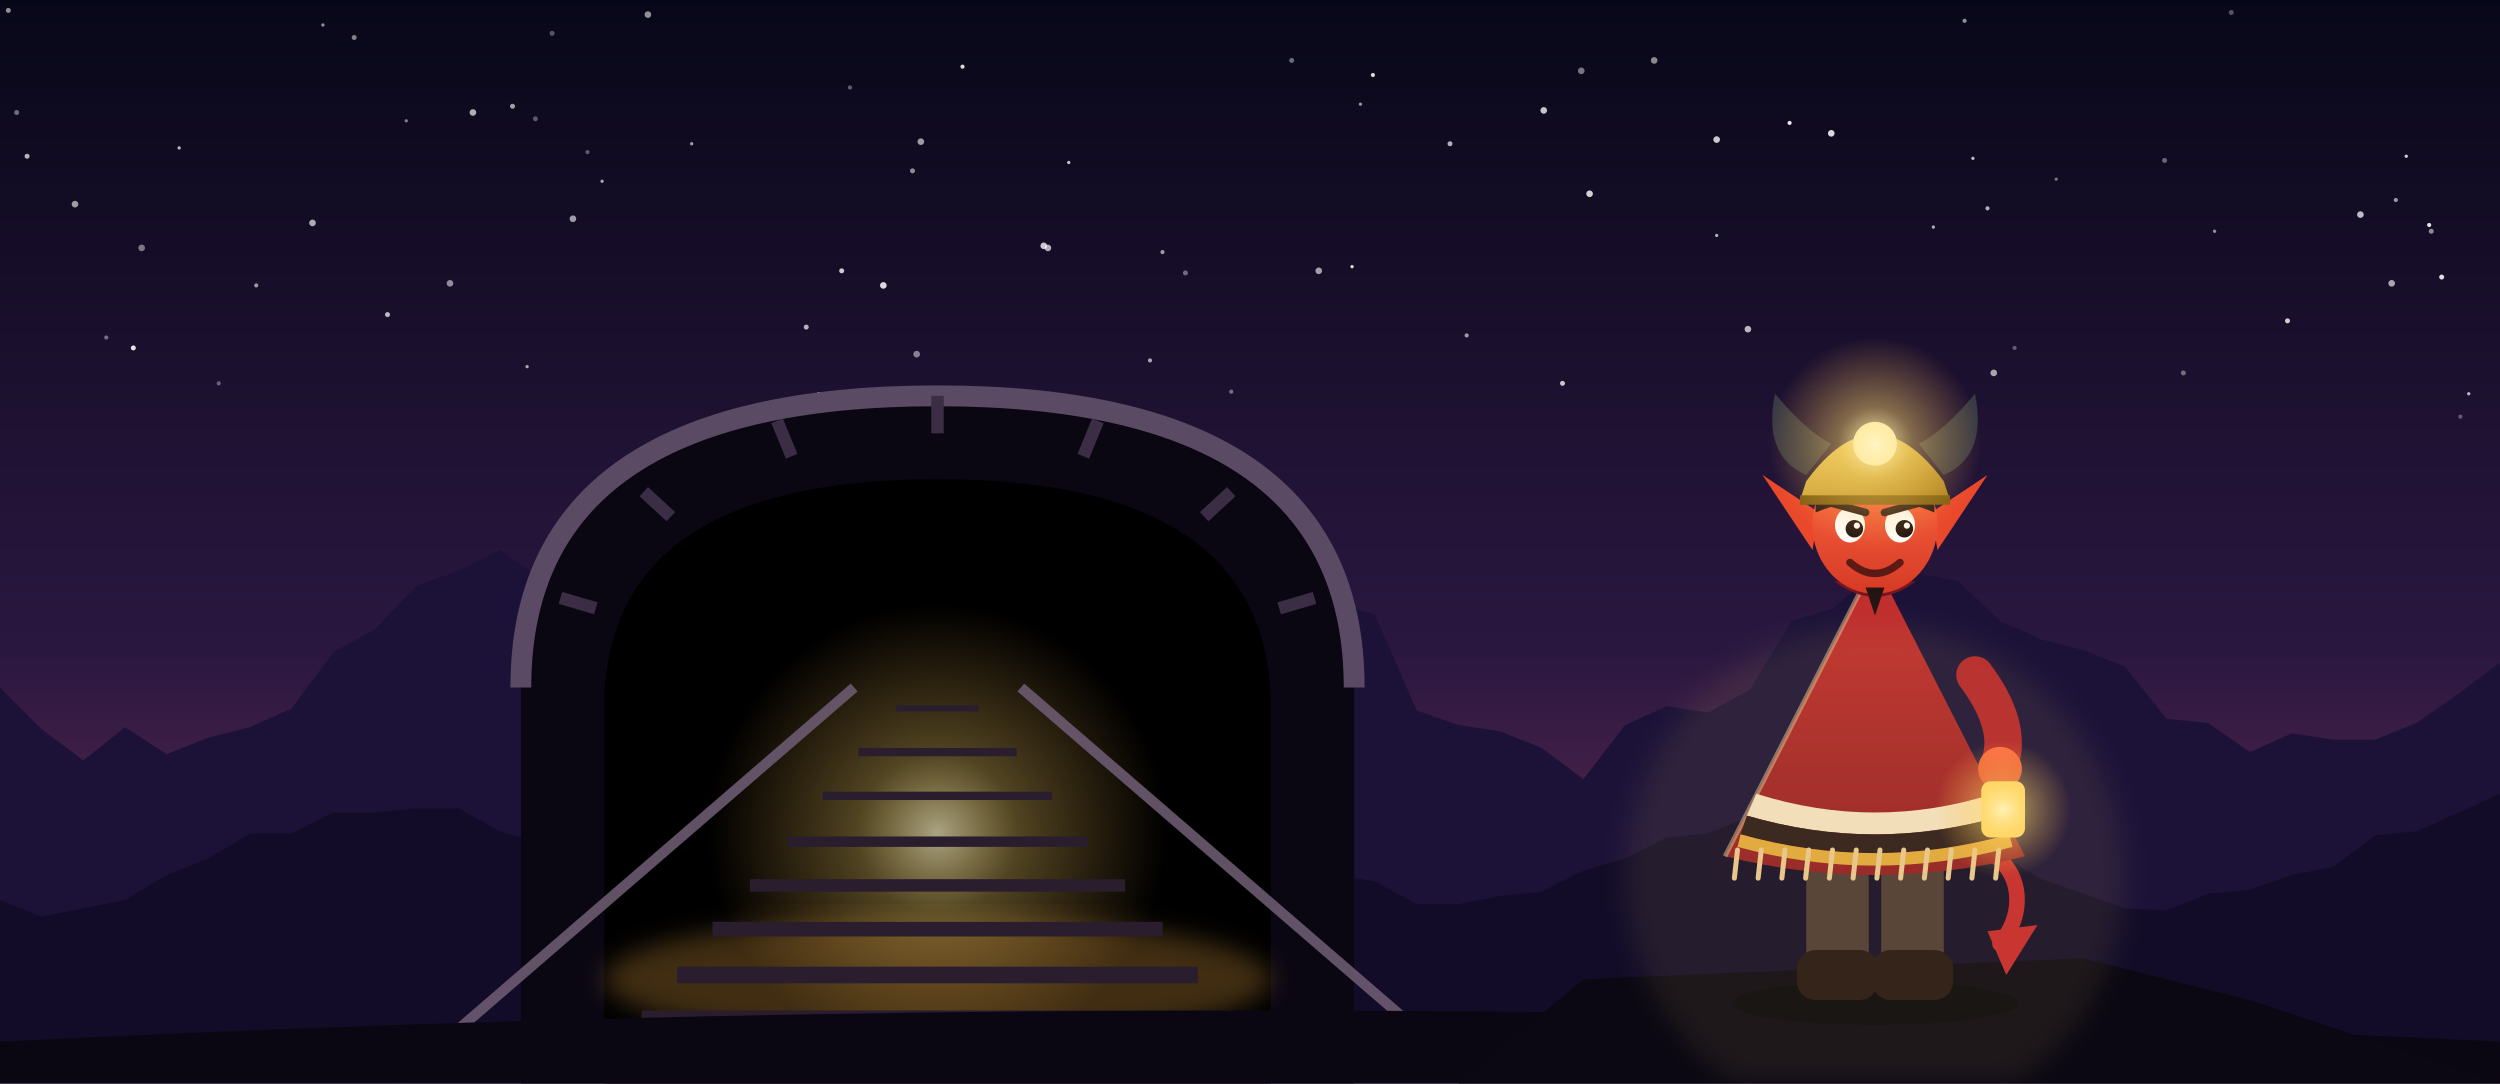
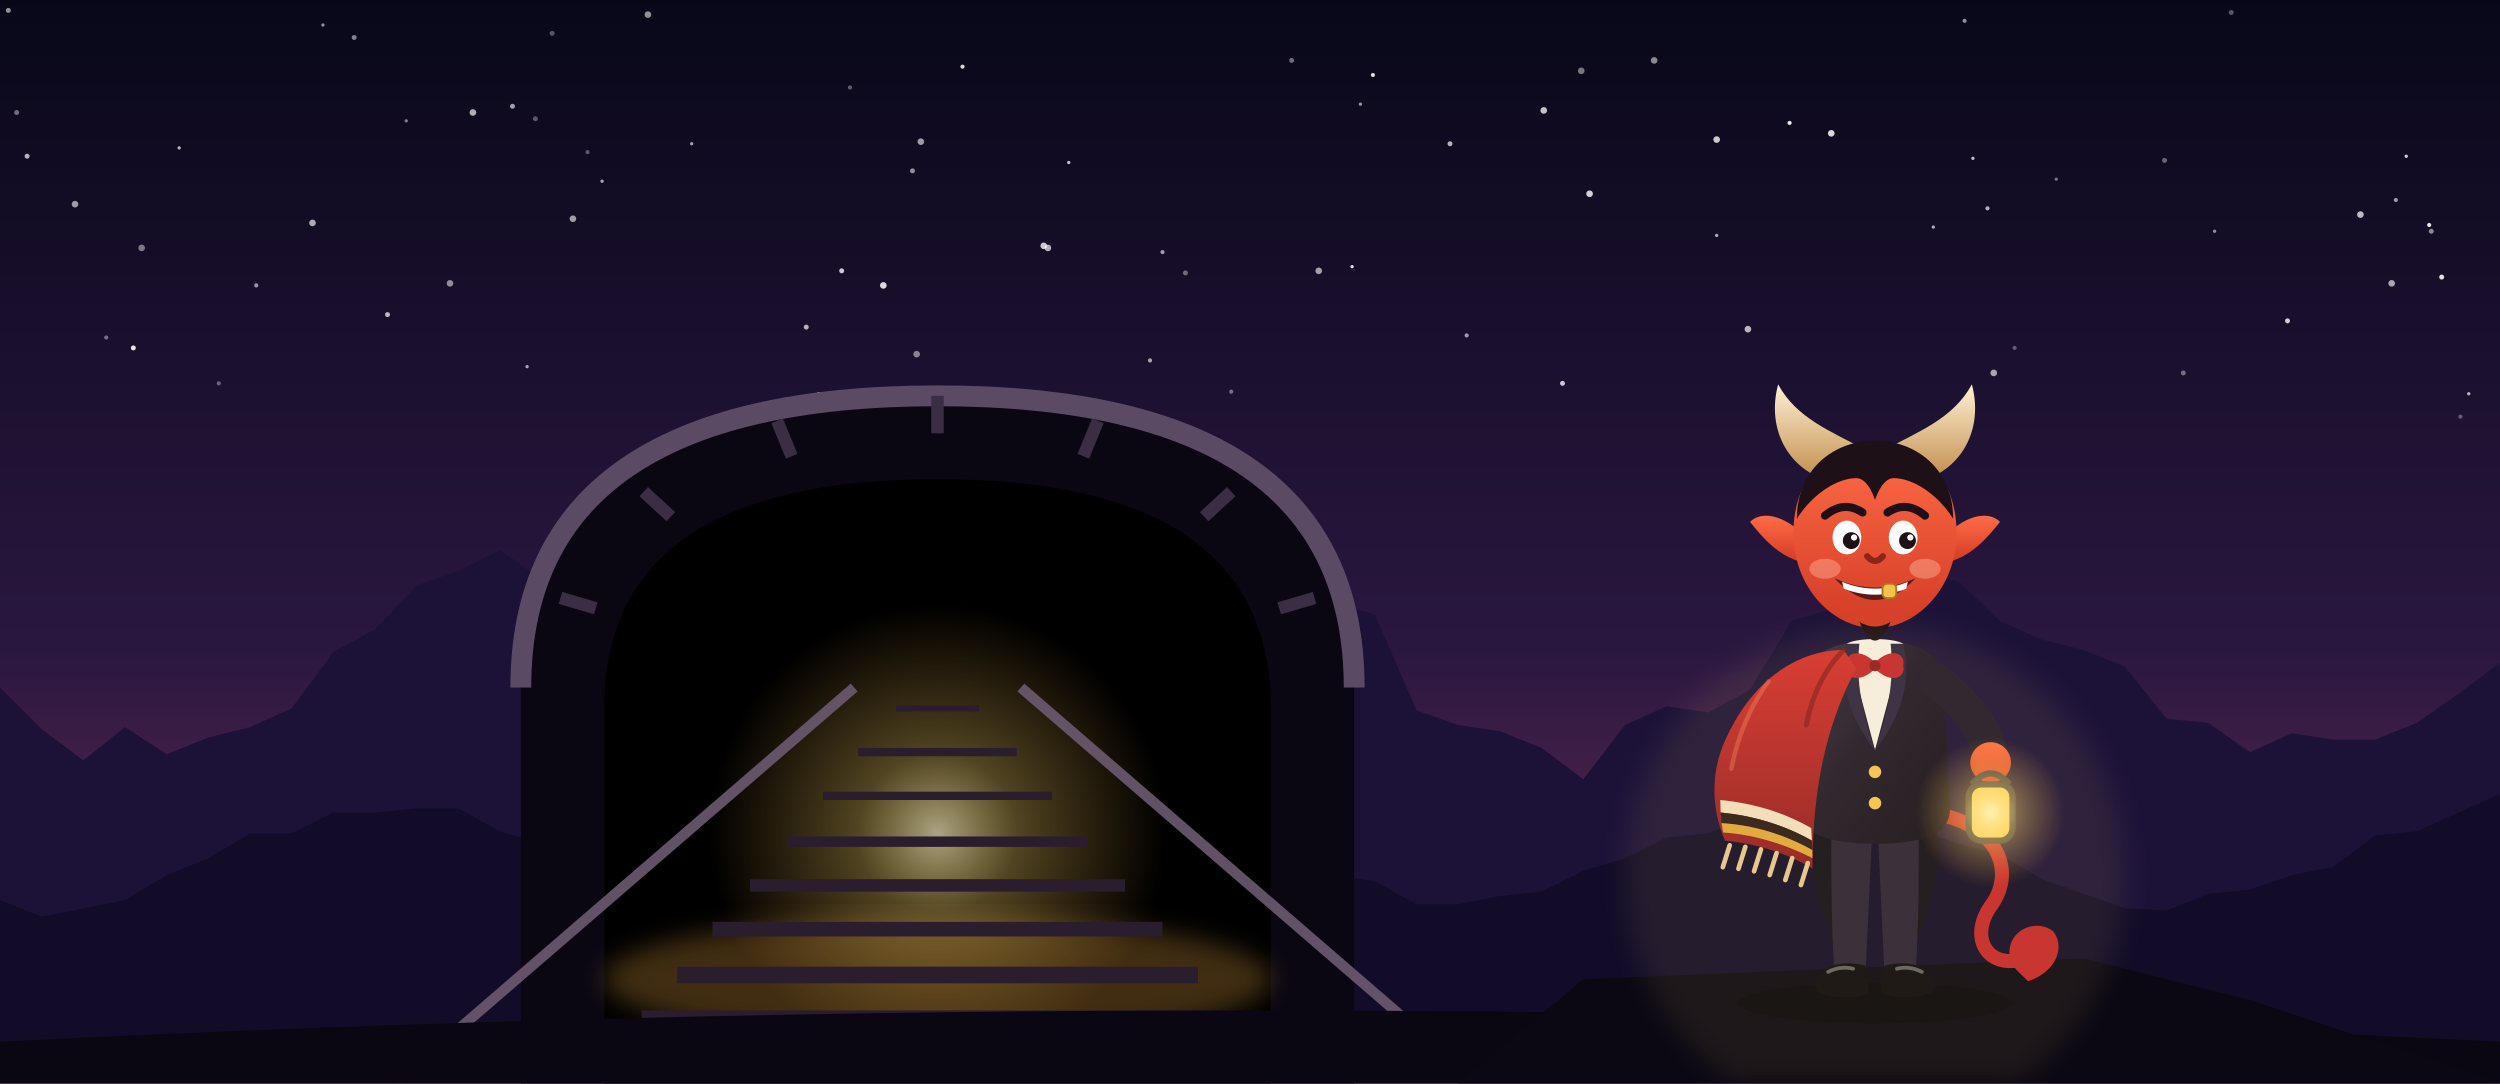
<svg xmlns="http://www.w3.org/2000/svg" viewBox="0 0 1200 520" preserveAspectRatio="xMidYMid slice">
  <defs>
    <linearGradient id="skin" x1="0" y1="0" x2="0" y2="1">
      <stop offset="0" stop-color="#ff6a43" />
      <stop offset="1" stop-color="#d63a25" />
    </linearGradient>
    <linearGradient id="helm" x1="0" y1="0" x2="1" y2="1">
      <stop offset="0" stop-color="#f1d263" />
      <stop offset="1" stop-color="#a97f1c" />
    </linearGradient>
    <linearGradient id="pon" x1="0" y1="0" x2="0" y2="1">
      <stop offset="0" stop-color="#c8302f" />
      <stop offset="1" stop-color="#8f1d24" />
    </linearGradient>
    <radialGradient id="lamp" cx=".5" cy=".5" r=".5">
      <stop offset="0" stop-color="#fff6c4" stop-opacity=".95" />
      <stop offset=".35" stop-color="#ffd86b" stop-opacity=".45" />
      <stop offset="1" stop-color="#ffb347" stop-opacity="0" />
    </radialGradient>
    <filter id="soft">
      <feGaussianBlur stdDeviation="6" />
    </filter>
    <filter id="blur2">
      <feGaussianBlur stdDeviation="2" />
    </filter>
    <linearGradient id="sky" x1="0" y1="0" x2="0" y2="1">
      <stop offset="0" stop-color="#080718" />
      <stop offset="0.6" stop-color="#2a1740" />
      <stop offset="1" stop-color="#7a3358" />
    </linearGradient>
  </defs>
  <rect width="1200" height="520" fill="url(#sky)" />
  <circle cx="569" cy="131" r="1.2" fill="#fff" opacity="0.39" />
  <circle cx="13" cy="75" r="1.2" fill="#fff" opacity="0.69" />
  <circle cx="552" cy="173" r="1.0" fill="#fff" opacity="0.63" />
  <circle cx="794" cy="29" r="1.6" fill="#fff" opacity="0.52" />
  <circle cx="408" cy="42" r="1.0" fill="#fff" opacity="0.34" />
  <circle cx="824" cy="67" r="1.6" fill="#fff" opacity="0.78" />
  <circle cx="105" cy="184" r="1.0" fill="#fff" opacity="0.35" />
  <circle cx="1185" cy="189" r="0.8" fill="#fff" opacity="0.70" />
  <circle cx="1166" cy="108" r="1.0" fill="#fff" opacity="0.89" />
  <circle cx="1063" cy="111" r="0.8" fill="#fff" opacity="0.54" />
  <circle cx="503" cy="119" r="1.6" fill="#fff" opacity="0.67" />
  <circle cx="649" cy="128" r="0.8" fill="#fff" opacity="0.88" />
  <circle cx="1172" cy="133" r="1.2" fill="#fff" opacity="0.86" />
  <circle cx="1039" cy="77" r="1.2" fill="#fff" opacity="0.37" />
  <circle cx="282" cy="73" r="1.0" fill="#fff" opacity="0.32" />
  <circle cx="987" cy="86" r="0.8" fill="#fff" opacity="0.43" />
  <circle cx="513" cy="78" r="0.8" fill="#fff" opacity="0.75" />
  <circle cx="265" cy="16" r="1.2" fill="#fff" opacity="0.32" />
  <circle cx="332" cy="69" r="0.8" fill="#fff" opacity="0.61" />
  <circle cx="442" cy="68" r="1.6" fill="#fff" opacity="0.59" />
  <circle cx="1150" cy="96" r="1.0" fill="#fff" opacity="0.58" />
  <circle cx="659" cy="36" r="1.0" fill="#fff" opacity="0.85" />
  <circle cx="8" cy="54" r="1.2" fill="#fff" opacity="0.41" />
  <circle cx="954" cy="100" r="1.0" fill="#fff" opacity="0.67" />
  <circle cx="1181" cy="200" r="1.0" fill="#fff" opacity="0.31" />
  <circle cx="387" cy="157" r="1.2" fill="#fff" opacity="0.68" />
  <circle cx="275" cy="105" r="1.6" fill="#fff" opacity="0.59" />
  <circle cx="424" cy="137" r="1.6" fill="#fff" opacity="0.84" />
  <circle cx="195" cy="58" r="0.8" fill="#fff" opacity="0.47" />
  <circle cx="1133" cy="103" r="1.6" fill="#fff" opacity="0.72" />
  <circle cx="257" cy="57" r="1.2" fill="#fff" opacity="0.32" />
  <circle cx="4" cy="5" r="1.2" fill="#fff" opacity="0.55" />
  <circle cx="289" cy="87" r="0.8" fill="#fff" opacity="0.64" />
  <circle cx="750" cy="184" r="1.2" fill="#fff" opacity="0.76" />
  <circle cx="501" cy="118" r="1.6" fill="#fff" opacity="0.77" />
  <circle cx="696" cy="69" r="1.2" fill="#fff" opacity="0.68" />
  <circle cx="462" cy="32" r="1.0" fill="#fff" opacity="0.84" />
  <circle cx="957" cy="179" r="1.6" fill="#fff" opacity="0.62" />
  <circle cx="947" cy="76" r="0.8" fill="#fff" opacity="0.73" />
  <circle cx="227" cy="54" r="1.6" fill="#fff" opacity="0.67" />
  <circle cx="150" cy="107" r="1.6" fill="#fff" opacity="0.65" />
  <circle cx="86" cy="71" r="0.8" fill="#fff" opacity="0.71" />
  <circle cx="170" cy="18" r="1.2" fill="#fff" opacity="0.49" />
  <circle cx="216" cy="136" r="1.6" fill="#fff" opacity="0.52" />
  <circle cx="36" cy="98" r="1.6" fill="#fff" opacity="0.59" />
  <circle cx="68" cy="119" r="1.6" fill="#fff" opacity="0.44" />
  <circle cx="393" cy="189" r="0.8" fill="#fff" opacity="0.88" />
  <circle cx="440" cy="170" r="1.6" fill="#fff" opacity="0.48" />
  <circle cx="620" cy="29" r="1.2" fill="#fff" opacity="0.40" />
  <circle cx="558" cy="121" r="1.0" fill="#fff" opacity="0.58" />
  <circle cx="943" cy="10" r="1.0" fill="#fff" opacity="0.54" />
  <circle cx="839" cy="158" r="1.6" fill="#fff" opacity="0.70" />
  <circle cx="1167" cy="111" r="1.2" fill="#fff" opacity="0.51" />
  <circle cx="879" cy="64" r="1.6" fill="#fff" opacity="0.84" />
  <circle cx="759" cy="34" r="1.6" fill="#fff" opacity="0.44" />
  <circle cx="653" cy="50" r="0.8" fill="#fff" opacity="0.56" />
  <circle cx="438" cy="82" r="1.2" fill="#fff" opacity="0.53" />
  <circle cx="1048" cy="179" r="1.2" fill="#fff" opacity="0.39" />
  <circle cx="311" cy="7" r="1.6" fill="#fff" opacity="0.55" />
  <circle cx="741" cy="53" r="1.6" fill="#fff" opacity="0.76" />
  <circle cx="591" cy="188" r="1.0" fill="#fff" opacity="0.40" />
  <circle cx="246" cy="51" r="1.2" fill="#fff" opacity="0.61" />
  <circle cx="64" cy="167" r="1.2" fill="#fff" opacity="0.89" />
  <circle cx="1098" cy="154" r="1.2" fill="#fff" opacity="0.80" />
  <circle cx="253" cy="176" r="0.8" fill="#fff" opacity="0.63" />
  <circle cx="51" cy="162" r="1.0" fill="#fff" opacity="0.40" />
  <circle cx="859" cy="59" r="1.0" fill="#fff" opacity="0.89" />
  <circle cx="928" cy="109" r="0.8" fill="#fff" opacity="0.66" />
  <circle cx="123" cy="137" r="1.0" fill="#fff" opacity="0.57" />
  <circle cx="633" cy="130" r="1.6" fill="#fff" opacity="0.60" />
  <circle cx="763" cy="93" r="1.6" fill="#fff" opacity="0.81" />
  <circle cx="1071" cy="6" r="1.2" fill="#fff" opacity="0.31" />
  <circle cx="186" cy="151" r="1.2" fill="#fff" opacity="0.71" />
  <circle cx="1148" cy="136" r="1.6" fill="#fff" opacity="0.63" />
  <circle cx="1155" cy="75" r="0.8" fill="#fff" opacity="0.80" />
  <circle cx="155" cy="12" r="0.8" fill="#fff" opacity="0.55" />
  <circle cx="967" cy="167" r="1.0" fill="#fff" opacity="0.32" />
  <circle cx="824" cy="113" r="0.8" fill="#fff" opacity="0.66" />
  <circle cx="704" cy="161" r="1.0" fill="#fff" opacity="0.58" />
  <circle cx="404" cy="130" r="1.2" fill="#fff" opacity="0.78" />
  <path d="M0 520 L0 330 L20 350 L40 365 L60 349 L80 362 L100 354 L120 349 L140 340 L160 313 L180 302 L200 281 L220 274 L240 264 L260 278 L280 294 L300 306 L320 303 L340 293 L360 282 L380 270 L400 259 L420 247 L440 236 L460 236 L480 247 L500 259 L520 270 L540 282 L560 291 L580 269 L600 288 L620 270 L640 289 L660 295 L680 341 L700 348 L720 351 L740 359 L760 374 L780 348 L800 339 L820 342 L840 331 L860 298 L880 292 L900 274 L920 275 L940 279 L960 298 L980 307 L1000 312 L1020 320 L1040 345 L1060 347 L1080 361 L1100 352 L1120 355 L1140 355 L1160 347 L1180 333 L1200 318 L1200 520 Z" fill="#1c1238" />
  <path d="M0 520 L0 432 L20 440 L40 436 L60 432 L80 420 L100 412 L120 400 L140 400 L160 390 L180 390 L200 388 L220 388 L240 399 L260 405 L280 410 L300 420 L320 431 L340 432 L360 432 L380 439 L400 426 L420 420 L440 415 L460 407 L480 391 L500 391 L520 390 L540 389 L560 385 L580 393 L600 399 L620 409 L640 420 L660 423 L680 434 L700 434 L720 430 L740 428 L760 418 L780 412 L800 402 L820 400 L840 392 L860 388 L880 390 L900 391 L920 398 L940 405 L960 410 L980 422 L1000 429 L1020 436 L1040 437 L1060 429 L1080 427 L1100 420 L1120 416 L1140 401 L1160 399 L1180 390 L1200 381 L1200 520 Z" fill="#120c28" />
  <path d="M250 520 V330 Q250 190 450 190 Q650 190 650 330 V520 Z" fill="#0a0612" />
  <path d="M290 520 V340 Q290 230 450 230 Q610 230 610 340 V520 Z" fill="#000" />
  <path d="M250 330 Q250 190 450 190 Q650 190 650 330" fill="none" stroke="#5b4a63" stroke-width="10" />
  <path d="M269 287 L286 292" stroke="#3a2d44" stroke-width="6" />
  <path d="M309 236 L322 248" stroke="#3a2d44" stroke-width="6" />
  <path d="M373 202 L380 219" stroke="#3a2d44" stroke-width="6" />
  <path d="M450 190 L450 208" stroke="#3a2d44" stroke-width="6" />
  <path d="M527 202 L520 219" stroke="#3a2d44" stroke-width="6" />
  <path d="M591 236 L578 248" stroke="#3a2d44" stroke-width="6" />
  <path d="M631 287 L614 292" stroke="#3a2d44" stroke-width="6" />
  <ellipse cx="450" cy="470" rx="160" ry="30" fill="#ffb347" opacity=".25" filter="url(#soft)" />
  <circle cx="450" cy="400" r="110" fill="url(#lamp)" opacity=".7" />
  <path d="M410 330 L190 520 M490 330 L710 520" stroke="#6b5a70" stroke-width="5" opacity=".9" />
  <path d="M430 340 H470" stroke="#2a1d2e" stroke-width="3" />
  <path d="M412 361 H488" stroke="#2a1d2e" stroke-width="4" />
  <path d="M395 382 H505" stroke="#2a1d2e" stroke-width="4" />
  <path d="M378 404 H522" stroke="#2a1d2e" stroke-width="5" />
  <path d="M360 425 H540" stroke="#2a1d2e" stroke-width="6" />
  <path d="M342 446 H558" stroke="#2a1d2e" stroke-width="7" />
  <path d="M325 468 H575" stroke="#2a1d2e" stroke-width="8" />
  <path d="M308 489 H592" stroke="#2a1d2e" stroke-width="8" />
  <path d="M290 510 H610" stroke="#2a1d2e" stroke-width="9" />
  <path d="M0 500 Q600 470 1200 500 V520 H0 Z" fill="#0a0612" />
  <path d="M700 520 L760 470 L1000 460 L1080 480 L1200 520 Z" fill="#0b0813" />
-   <g transform="translate(900,480) scale(1.5,1.5) translate(-60,-200)">
-     <ellipse cx="60" cy="201" rx="46" ry="7" fill="#000" opacity=".35" />
-     <path d="M78 150 C104 146 112 168 100 182" fill="none" stroke="#c4272d" stroke-width="5" stroke-linecap="round" />
-     <path d="M96 178 L112 176 L102 192 Z" fill="#c4272d" />
-     <rect x="38" y="140" width="20" height="50" rx="5" fill="#4b3a35" />
-     <rect x="62" y="140" width="20" height="50" rx="5" fill="#4b3a35" />
-     <rect x="35" y="184" width="26" height="16" rx="6" fill="#241512" />
-     <rect x="59" y="184" width="26" height="16" rx="6" fill="#241512" />
-     <path d="M60 60 L12 154 Q60 166 108 154 Z" fill="url(#pon)" />
-     <path d="M60 60 L12 154" stroke="#e6c690" stroke-width="1.5" opacity=".5" />
-     <path d="M22 134 Q60 146 98 134 L101 141 Q60 153 19 141 Z" fill="#f1dfc0" />
-     <path d="M19 141 Q60 153 101 141 L103 147 Q60 159 17 147 Z" fill="#2b1b1b" />
-     <path d="M17 147 Q60 159 103 147 L104 151 Q60 163 16 151 Z" fill="#e0a73c" />
-     <path d="M16.0 152 l-1 9" stroke="#e6c690" stroke-width="1.6" stroke-linecap="round" />
-     <path d="M23.6 152 l-1 9" stroke="#e6c690" stroke-width="1.6" stroke-linecap="round" />
-     <path d="M31.2 152 l-1 9" stroke="#e6c690" stroke-width="1.6" stroke-linecap="round" />
-     <path d="M38.8 152 l-1 9" stroke="#e6c690" stroke-width="1.6" stroke-linecap="round" />
-     <path d="M46.4 152 l-1 9" stroke="#e6c690" stroke-width="1.6" stroke-linecap="round" />
-     <path d="M54.0 152 l-1 9" stroke="#e6c690" stroke-width="1.6" stroke-linecap="round" />
-     <path d="M61.6 152 l-1 9" stroke="#e6c690" stroke-width="1.6" stroke-linecap="round" />
-     <path d="M69.2 152 l-1 9" stroke="#e6c690" stroke-width="1.6" stroke-linecap="round" />
-     <path d="M76.8 152 l-1 9" stroke="#e6c690" stroke-width="1.6" stroke-linecap="round" />
-     <path d="M84.4 152 l-1 9" stroke="#e6c690" stroke-width="1.6" stroke-linecap="round" />
-     <path d="M92.0 152 l-1 9" stroke="#e6c690" stroke-width="1.6" stroke-linecap="round" />
-     <path d="M99.6 152 l-1 9" stroke="#e6c690" stroke-width="1.6" stroke-linecap="round" />
-     <path d="M47 66 Q60 76 73 66" fill="#7a151c" />
-     <path d="M92 96 Q104 112 100 124" fill="none" stroke="#b3262b" stroke-width="12" stroke-linecap="round" />
-     <circle cx="100" cy="126" r="7" fill="url(#skin)" />
-     <rect x="94" y="130" width="14" height="18" rx="3" fill="#ffd86b" />
-     <circle cx="101" cy="139" r="22" fill="url(#lamp)" />
-     <path d="M42 44 L24 32 L40 56 Z" fill="#e9482b" />
-     <path d="M78 44 L96 32 L80 56 Z" fill="#e9482b" />
-     <ellipse cx="60" cy="48" rx="20" ry="22" fill="url(#skin)" />
-     <path d="M41 40 Q60 22 79 40 L79 44 Q60 36 41 44 Z" fill="#241512" />
-     <ellipse cx="52" cy="48" rx="4.8" ry="5.6" fill="#fff" />
-     <ellipse cx="68" cy="48" rx="4.8" ry="5.6" fill="#fff" />
-     <circle cx="53.4" cy="49.2" r="2.8" fill="#1a0f0f" />
-     <circle cx="69.4" cy="49.2" r="2.8" fill="#1a0f0f" />
-     <circle cx="54.2" cy="48.2" r="1" fill="#fff" />
-     <circle cx="70.2" cy="48.2" r="1" fill="#fff" />
-     <path d="M46 41 L57 44 M74 41 L63 44" stroke="#241512" stroke-width="2.4" stroke-linecap="round" />
-     <path d="M52 60 Q60 67 68 60" fill="none" stroke="#5b1a14" stroke-width="2.4" stroke-linecap="round" />
-     <path d="M57 68 L60 77 L63 68 Z" fill="#241512" />
-     <path d="M38 34 Q60 4 82 34 L84 40 L36 40 Z" fill="url(#helm)" />
-     <path d="M36 40 H84" stroke="#7d5d12" stroke-width="3" />
-     <path d="M38 32 Q24 26 28 6 Q38 18 46 22 Z" fill="#3a3a44" />
-     <path d="M82 32 Q96 26 92 6 Q82 18 74 22 Z" fill="#3a3a44" />
-     <circle cx="60" cy="22" r="7" fill="#fff7c8" />
-     <circle cx="60" cy="22" r="34" fill="url(#lamp)" />
+   <g id="diablo" transform="translate(900,480) scale(1.5,1.5) translate(-60,-200)">
+     <defs>
+       <linearGradient id="dv-skin" x1="0" y1="0" x2="0" y2="1">
+         <stop offset="0" stop-color="#ff6b45" />
+         <stop offset="1" stop-color="#d23b26" />
+       </linearGradient>
+       <linearGradient id="dv-horn" x1="0" y1="0" x2="0" y2="1">
+         <stop offset="0" stop-color="#fff1d2" />
+         <stop offset="1" stop-color="#c08a4a" />
+       </linearGradient>
+       <linearGradient id="dv-poncho" x1="0" y1="0" x2="0" y2="1">
+         <stop offset="0" stop-color="#d5312f" />
+         <stop offset="1" stop-color="#8f1d24" />
+       </linearGradient>
+       <linearGradient id="dv-frac" x1="0" y1="0" x2="1" y2="1">
+         <stop offset="0" stop-color="#3a2f48" />
+         <stop offset=".45" stop-color="#211a2b" />
+         <stop offset="1" stop-color="#140f1b" />
+       </linearGradient>
+       <radialGradient id="dv-glow" cx=".5" cy=".5" r=".5">
+         <stop offset="0" stop-color="#fff6c4" stop-opacity=".9" />
+         <stop offset=".35" stop-color="#ffd86b" stop-opacity=".4" />
+         <stop offset="1" stop-color="#ffb347" stop-opacity="0" />
+       </radialGradient>
+     </defs>
+     <ellipse cx="60" cy="201" rx="44" ry="6.5" fill="#000" opacity=".35" />
+     <path d="M76 140 C98 142 106 158 97 170 C90 180 96 190 107 187" fill="none" stroke="#c4272d" stroke-width="4.5" stroke-linecap="round" />
+     <path d="M103 185 C103 177 112 174 117 178 C121 183 118 191 109 194 C106 191 103 189 103 185 Z" fill="#c4272d" />
+     <path d="M41 136 C38 158 42 175 50 186 C53 170 56 156 60 148 C64 156 67 170 70 186 C78 175 82 158 79 136 Z" fill="#140f1b" />
+     <path d="M46 144 C46 160 46 176 47 191 L57 191 L59 148 Z" fill="#2b2336" />
+     <path d="M61 148 L63 191 L73 191 C74 176 74 160 74 144 Z" fill="#2b2336" />
+     <path d="M41 196 C41 189 49 187 57 189 L58 197 C58 200 41 200 41 196 Z" fill="#0d0a10" />
+     <path d="M79 196 C79 189 71 187 63 189 L62 197 C62 200 79 200 79 196 Z" fill="#0d0a10" />
+     <path d="M45 191 Q49 189 53 190" fill="none" stroke="#fff" stroke-width="1.2" opacity=".35" stroke-linecap="round" />
+     <path d="M67 190 Q71 189 75 191" fill="none" stroke="#fff" stroke-width="1.2" opacity=".35" stroke-linecap="round" />
+     <path d="M38 98 C38 89 47 85 60 85 C73 85 82 89 82 98 L84 139 C84 146 77 150 60 150 C43 150 36 146 36 139 Z" fill="url(#dv-frac)" />
+     <path d="M51 86 L60 120 L69 86 C66 84 54 84 51 86 Z" fill="#f5efe4" />
+     <path d="M51 86 C48 98 52 110 60 120 C55 106 54 96 55 86 Z" fill="#2f2640" />
+     <path d="M69 86 C72 98 68 110 60 120 C65 106 66 96 65 86 Z" fill="#2f2640" />
+     <path d="M60 92 C55 87 50 89 51 93 C50 97 55 99 60 94 C65 99 70 97 69 93 C70 89 65 87 60 92 Z" fill="#c4272d" />
+     <circle cx="60" cy="93" r="1.8" fill="#8f1d24" />
+     <circle cx="60" cy="127" r="2" fill="#f2c44d" />
+     <circle cx="60" cy="137" r="2" fill="#f2c44d" />
+     <path d="M50 88 C34 88 20 99 12 117 C7 128 8 140 12 149 C22 150 32 153 40 158 C40 140 42 116 54 94 Z" fill="url(#dv-poncho)" />
+     <path d="M10.5 136 C21 137 31 140 39.6 145 L39.8 149 C31 144 21 141 10.6 140 Z" fill="#f1dfc0" />
+     <path d="M10.6 140 C21 141 31 144 39.8 149 L39.9 152 C31 147 21 144 10.9 143.4 Z" fill="#2b1b1b" />
+     <path d="M10.9 143.4 C21 144 31 147 39.9 152 L40 154.6 C31 150 21 147 11.4 146.4 Z" fill="#e0a73c" />
+     <path d="M26 98 C20 106 16 116 14 126" fill="none" stroke="#ff8a6a" stroke-width="1.4" opacity=".35" stroke-linecap="round" />
+     <path d="M50 88 C44 94 40 102 38 112" fill="none" stroke="#7a151c" stroke-width="1.6" opacity=".6" stroke-linecap="round" />
+     <path d="M13.5 150.5 l-2.2 7" stroke="#e6c690" stroke-width="1.5" stroke-linecap="round" />
+     <path d="M18.5 151.0 l-2.2 7" stroke="#e6c690" stroke-width="1.5" stroke-linecap="round" />
+     <path d="M23.5 151.8 l-2.2 7" stroke="#e6c690" stroke-width="1.5" stroke-linecap="round" />
+     <path d="M28.5 153.0 l-2.2 7" stroke="#e6c690" stroke-width="1.5" stroke-linecap="round" />
+     <path d="M33.5 154.6 l-2.2 7" stroke="#e6c690" stroke-width="1.5" stroke-linecap="round" />
+     <path d="M38.5 156.2 l-2.2 7" stroke="#e6c690" stroke-width="1.5" stroke-linecap="round" />
+     <path d="M80 98 Q95 110 97 122" fill="none" stroke="#211a2b" stroke-width="11" stroke-linecap="round" />
+     <circle cx="97" cy="124" r="6.5" fill="url(#dv-skin)" />
+     <path d="M91 131 Q97 124 103 131" fill="none" stroke="#3a3a44" stroke-width="2" />
+     <rect x="90" y="131" width="14" height="18" rx="4" fill="#ffd86b" stroke="#3a3a44" stroke-width="2" />
+     <circle cx="97" cy="140" r="24" fill="url(#dv-glow)" />
+     <path d="M46 34 C33 31 25 18 29 3 C35 14 46 18 57 24 Z" fill="url(#dv-horn)" />
+     <path d="M74 34 C87 31 95 18 91 3 C85 14 74 18 63 24 Z" fill="url(#dv-horn)" />
+     <path d="M36 50 C29 44 23 44 20 47 C24 52 29 58 37 60 Z" fill="url(#dv-skin)" />
+     <path d="M84 50 C91 44 97 44 100 47 C96 52 91 58 83 60 Z" fill="url(#dv-skin)" />
+     <path d="M60 23 C79 23 87 37 86 53 C85 69 73 81 60 81 C47 81 35 69 34 53 C33 37 41 23 60 23 Z" fill="url(#dv-skin)" />
+     <path d="M35 46 C35 30 47 21 60 21 C73 21 85 30 85 46 C80 38 72 33 66 33 C63 33 61 37 60 40 C59 37 57 33 54 33 C48 33 40 38 35 46 Z" fill="#1d1016" />
+     <path d="M44 45 Q50 40 56 44" fill="none" stroke="#1d1016" stroke-width="2.6" stroke-linecap="round" />
+     <path d="M64 44 Q70 40 76 45" fill="none" stroke="#1d1016" stroke-width="2.6" stroke-linecap="round" />
+     <ellipse cx="51" cy="52" rx="4.6" ry="5.4" fill="#fff" />
+     <ellipse cx="69" cy="52" rx="4.6" ry="5.4" fill="#fff" />
+     <circle cx="52.4" cy="53" r="2.7" fill="#1d1016" />
+     <circle cx="70.4" cy="53" r="2.7" fill="#1d1016" />
+     <circle cx="53.3" cy="52" r="1" fill="#fff" />
+     <circle cx="71.3" cy="52" r="1" fill="#fff" />
+     <ellipse cx="44" cy="62" rx="5" ry="3.2" fill="#ffb199" opacity=".45" />
+     <ellipse cx="76" cy="62" rx="5" ry="3.2" fill="#ffb199" opacity=".45" />
+     <path d="M57.5 58 Q60 61 62.5 58" fill="none" stroke="#8c2418" stroke-width="2" stroke-linecap="round" />
+     <path d="M47 65 Q60 79 73 65 Q60 71 47 65 Z" fill="#5b1a14" />
+     <path d="M49.5 66.2 Q60 70.5 70.5 66.2 L70 68.4 Q60 72.2 50 68.4 Z" fill="#fff" />
+     <rect x="62.4" y="66.8" width="4.4" height="4.6" rx="1.4" fill="#f2c44d" stroke="#a8791a" stroke-width=".6" />
+     <path d="M55 79 Q60 91 65 79 Q60 82 55 79 Z" fill="#1d1016" />
  </g>
  <circle cx="900" cy="420" r="120" fill="#ffd86b" opacity=".08" filter="url(#soft)" />
</svg>
